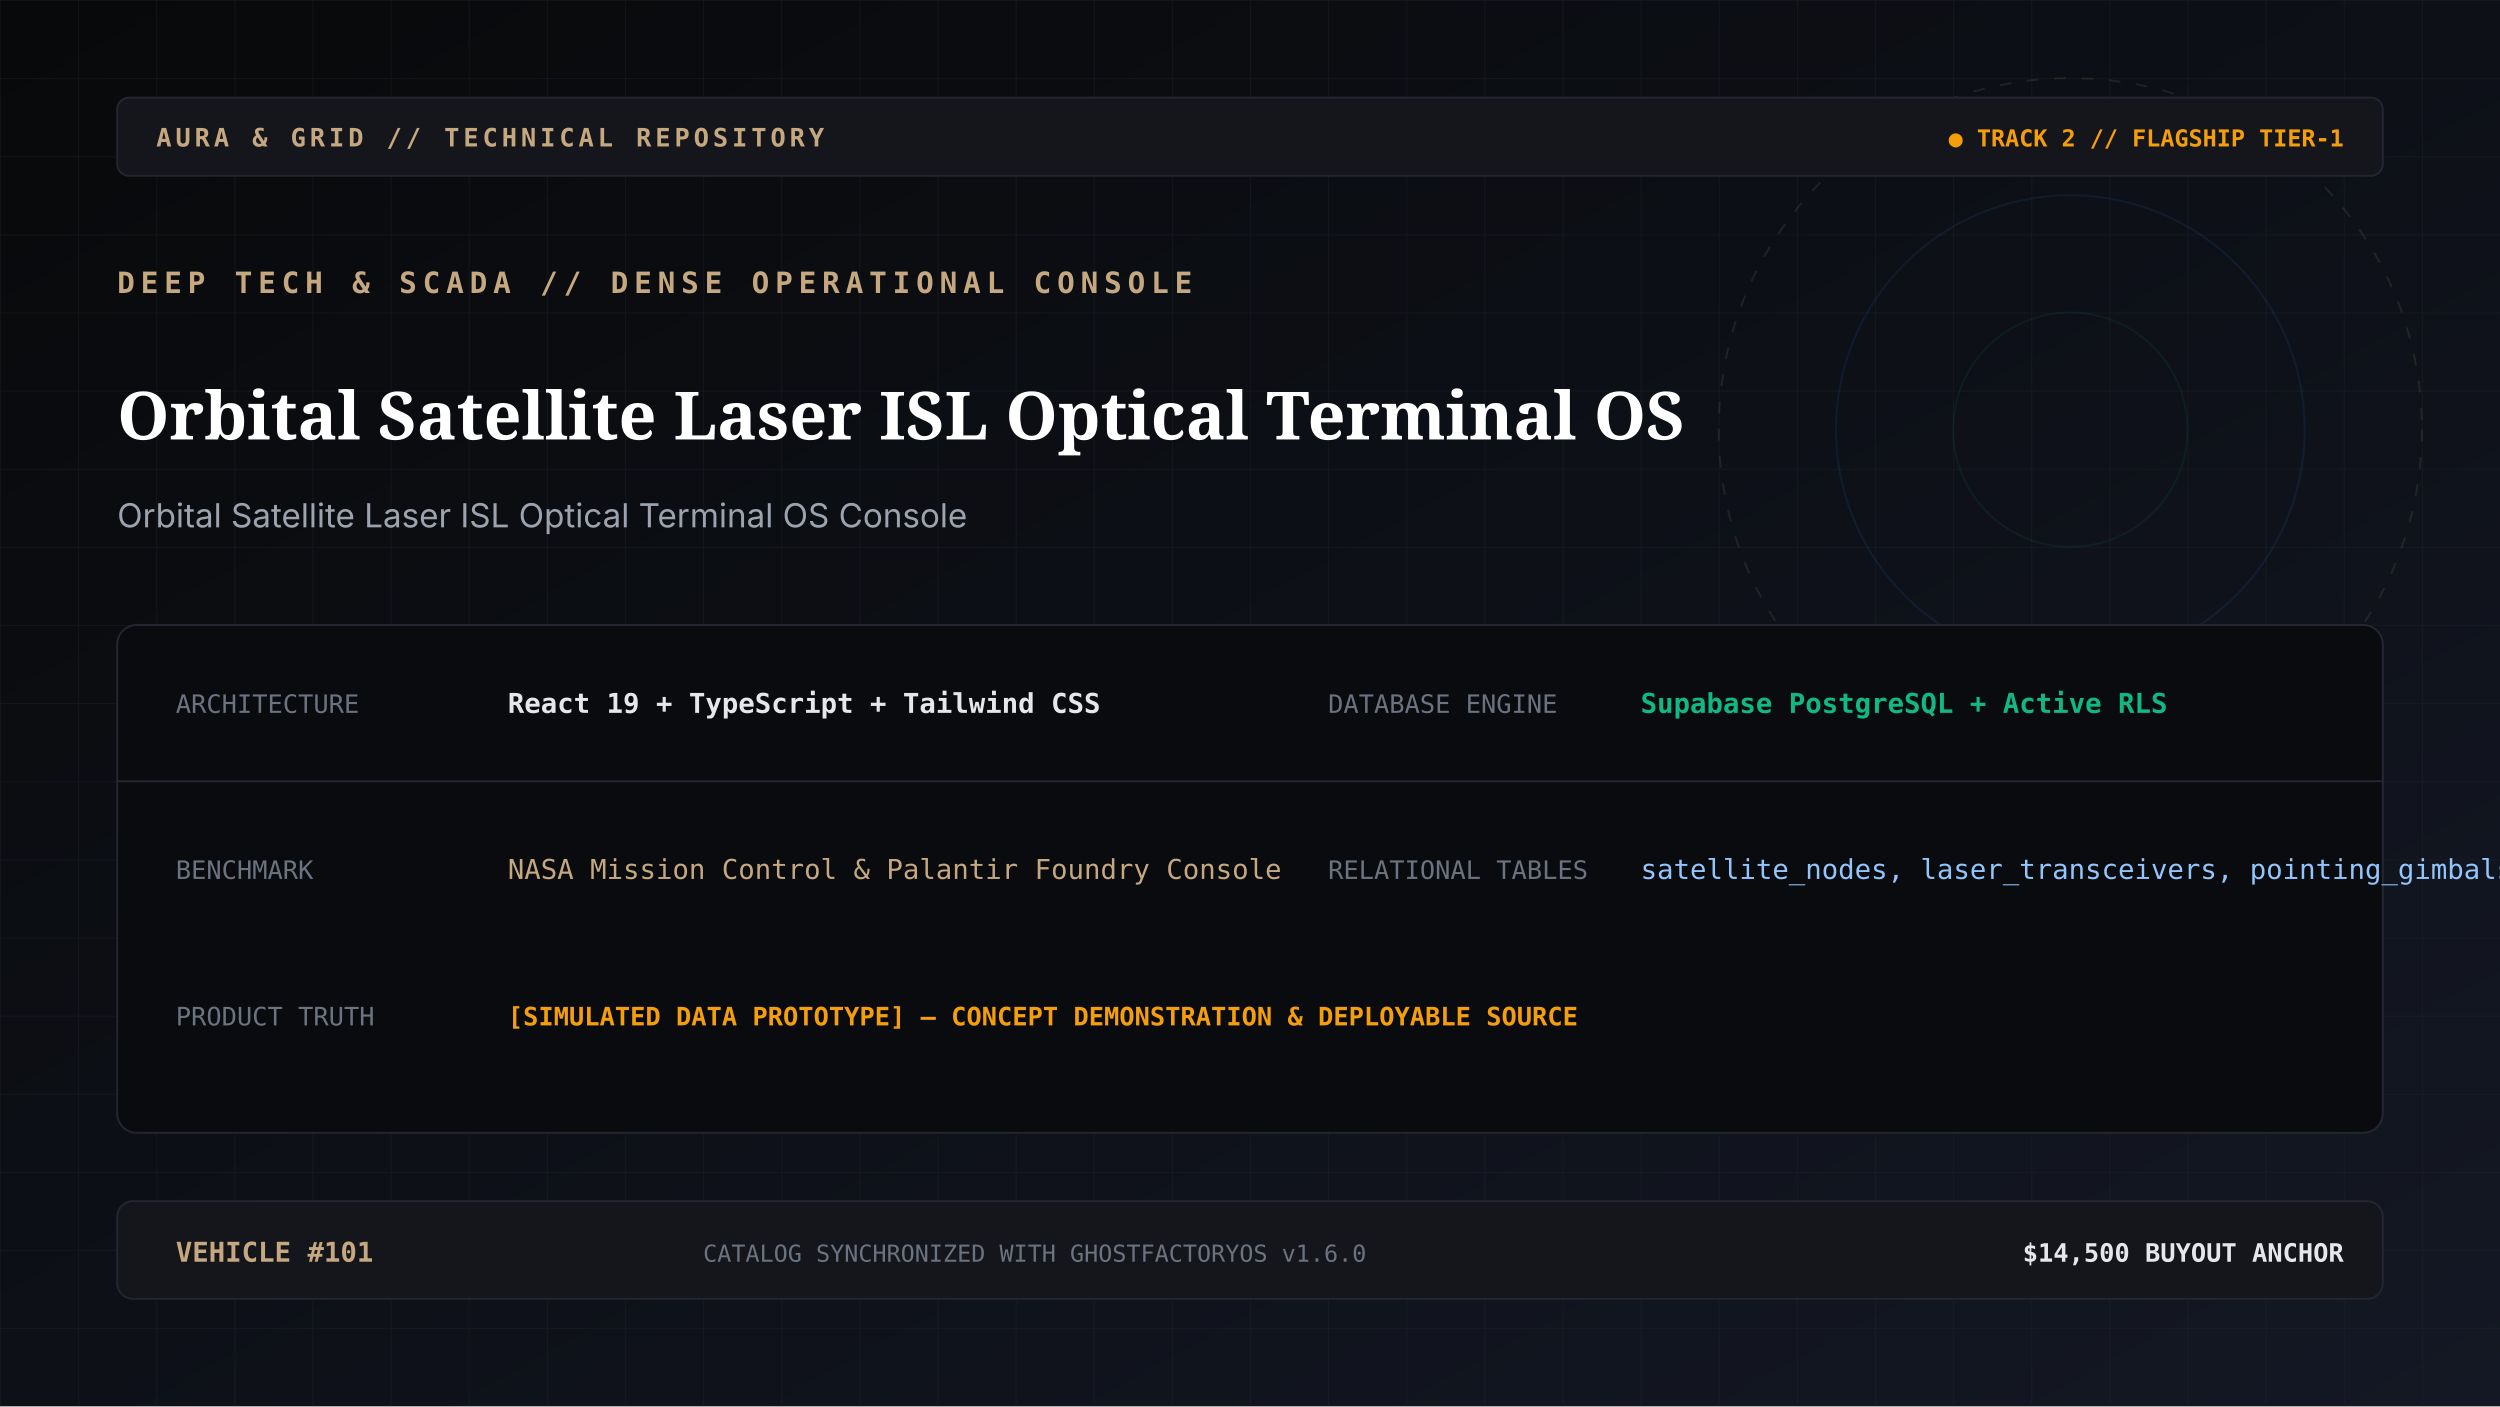
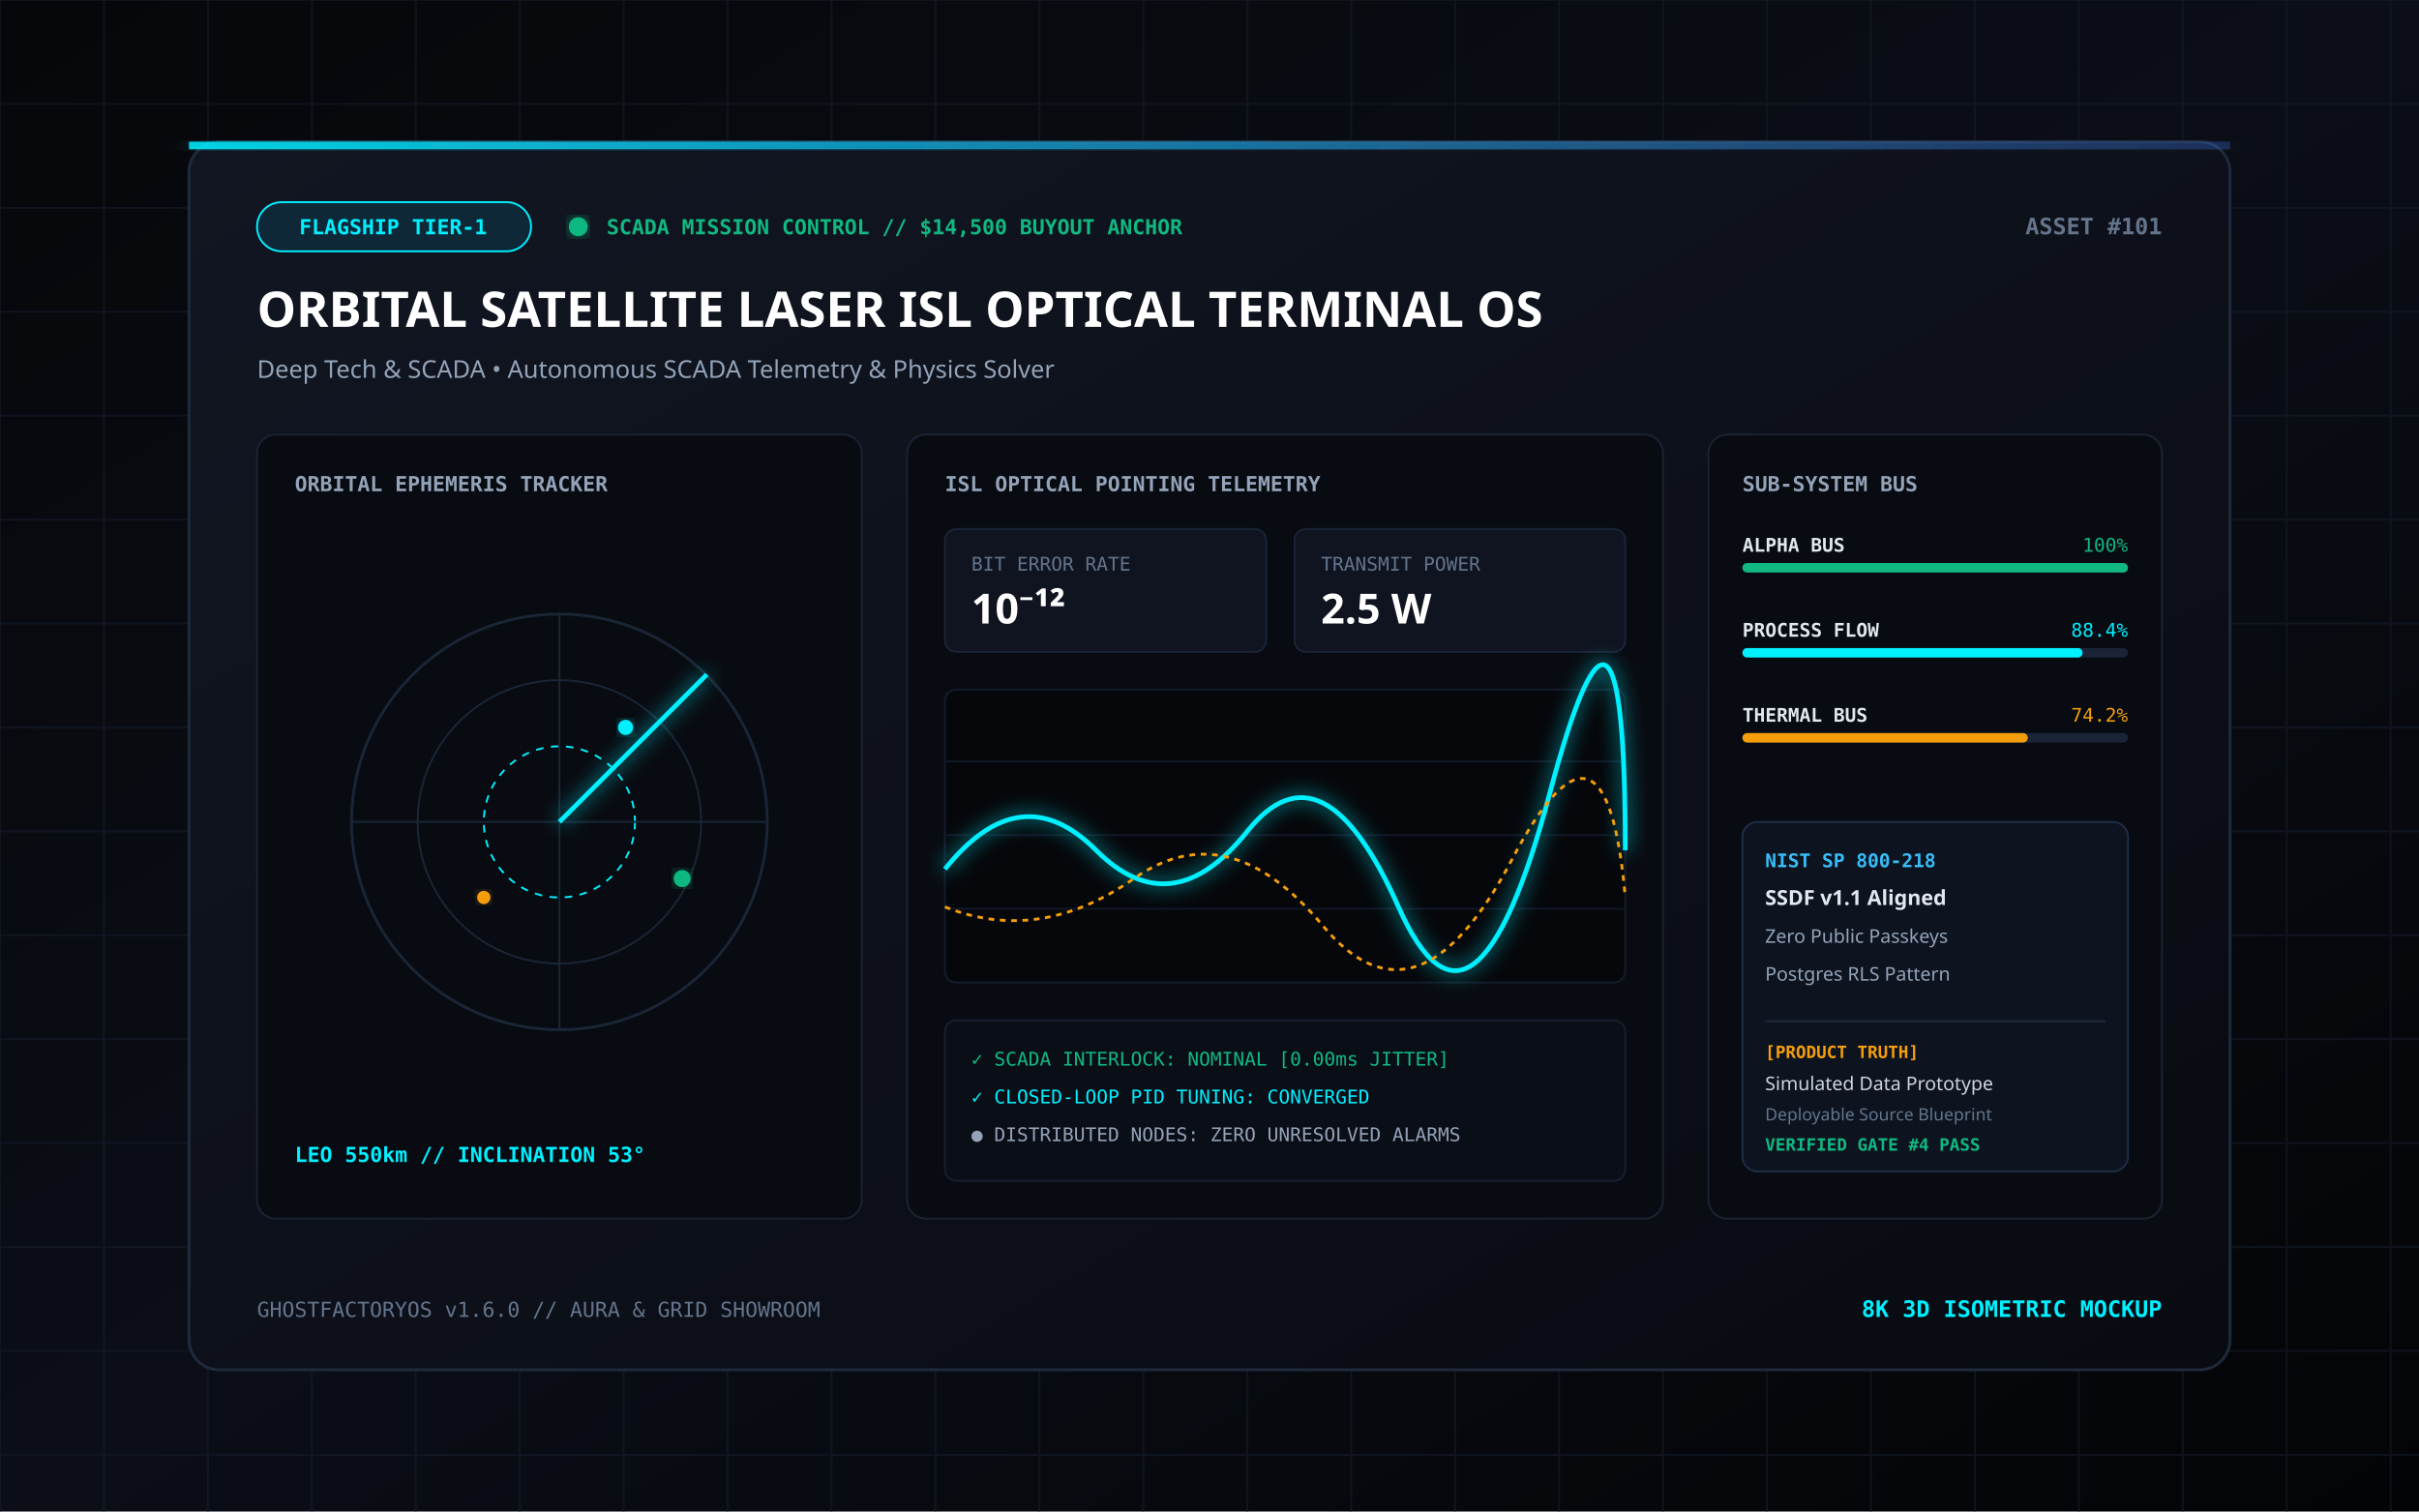
- <svg xmlns="http://www.w3.org/2000/svg" width="1280" height="720" viewBox="0 0 1280 720">
+ <svg xmlns="http://www.w3.org/2000/svg" width="1280" height="800" viewBox="0 0 1280 800">
  <defs>
-     <linearGradient id="bg-101" x1="0%" y1="0%" x2="100%" y2="100%">
-       <stop offset="0%" stop-color="#08090A" />
-       <stop offset="50%" stop-color="#0D1017" />
-       <stop offset="100%" stop-color="#141824" />
+     <linearGradient id="bgGrad_101" x1="0%" y1="0%" x2="100%" y2="100%">
+       <stop offset="0%" stop-color="#06070A" />
+       <stop offset="50%" stop-color="#0B0E17" />
+       <stop offset="100%" stop-color="#030406" />
    </linearGradient>
-     <pattern id="grid-101" width="40" height="40" patternUnits="userSpaceOnUse">
-       <path d="M 40 0 L 0 0 0 40" fill="none" stroke="#232630" stroke-width="0.75" stroke-opacity="0.45" />
-     </pattern>
+     <linearGradient id="cardGrad_101" x1="0%" y1="0%" x2="100%" y2="100%">
+       <stop offset="0%" stop-color="#111622" />
+       <stop offset="100%" stop-color="#090B12" />
+     </linearGradient>
+     <linearGradient id="cyanGlow_101" x1="0%" y1="0%" x2="100%" y2="0%">
+       <stop offset="0%" stop-color="#00F0FF" stop-opacity="0.85" />
+       <stop offset="100%" stop-color="#3B82F6" stop-opacity="0.25" />
+     </linearGradient>
+     <linearGradient id="amberGlow_101" x1="0%" y1="0%" x2="100%" y2="0%">
+       <stop offset="0%" stop-color="#F59E0B" stop-opacity="0.9" />
+       <stop offset="100%" stop-color="#EF4444" stop-opacity="0.2" />
+     </linearGradient>
+     <filter id="glow_101">
+       <feGaussianBlur stdDeviation="5" result="blur" />
+       <feMerge>
+         <feMergeNode in="blur" />
+         <feMergeNode in="SourceGraphic" />
+       </feMerge>
+     </filter>
  </defs>
-   <rect width="1280" height="720" fill="url(#bg-101)" />
-   <rect width="1280" height="720" fill="url(#grid-101)" />
-   <circle cx="1060" cy="220" r="180" fill="none" stroke="#C5A880" stroke-width="1" stroke-opacity="0.12" stroke-dasharray="6 8" />
-   <circle cx="1060" cy="220" r="120" fill="none" stroke="#3B82F6" stroke-width="1" stroke-opacity="0.1" />
-   <circle cx="1060" cy="220" r="60" fill="none" stroke="#10B981" stroke-width="1" stroke-opacity="0.08" />
-   <rect x="60" y="50" width="1160" height="40" fill="#14161C" rx="6" stroke="#232630" stroke-width="1" />
-   <text x="80" y="75" fill="#C5A880" font-family="'JetBrains Mono', monospace" font-size="13" font-weight="600" letter-spacing="2">AURA &amp; GRID // TECHNICAL REPOSITORY</text>
-   <text x="1200" y="75" text-anchor="end" fill="#F59E0B" font-family="'JetBrains Mono', monospace" font-size="12" font-weight="bold">● TRACK 2 // FLAGSHIP TIER-1</text>
-   <text x="60" y="150" fill="#C5A880" font-family="'JetBrains Mono', monospace" font-size="15" font-weight="bold" letter-spacing="3">DEEP TECH &amp; SCADA // DENSE OPERATIONAL CONSOLE</text>
-   <text x="60" y="225" fill="#FFFFFF" font-family="'Playfair Display', Georgia, serif" font-size="34" font-weight="bold">Orbital Satellite Laser ISL Optical Terminal OS</text>
-   <text x="60" y="270" fill="#9CA3AF" font-family="'Inter', sans-serif" font-size="17">Orbital Satellite Laser ISL Optical Terminal OS Console</text>
-   <rect x="60" y="320" width="1160" height="260" fill="#090B0E" rx="10" stroke="#232630" stroke-width="1" />
-   <line x1="60" y1="400" x2="1220" y2="400" stroke="#232630" stroke-width="1" />
-   <text x="90" y="365" fill="#6B7280" font-family="'JetBrains Mono', monospace" font-size="13">ARCHITECTURE</text>
-   <text x="260" y="365" fill="#E5E7EB" font-family="'JetBrains Mono', monospace" font-size="14" font-weight="bold">React 19 + TypeScript + Tailwind CSS</text>
-   <text x="680" y="365" fill="#6B7280" font-family="'JetBrains Mono', monospace" font-size="13">DATABASE ENGINE</text>
-   <text x="840" y="365" fill="#10B981" font-family="'JetBrains Mono', monospace" font-size="14" font-weight="bold">Supabase PostgreSQL + Active RLS</text>
-   <text x="90" y="450" fill="#6B7280" font-family="'JetBrains Mono', monospace" font-size="13">BENCHMARK</text>
-   <text x="260" y="450" fill="#C5A880" font-family="'JetBrains Mono', monospace" font-size="14">NASA Mission Control &amp; Palantir Foundry Console</text>
-   <text x="680" y="450" fill="#6B7280" font-family="'JetBrains Mono', monospace" font-size="13">RELATIONAL TABLES</text>
-   <text x="840" y="450" fill="#93C5FD" font-family="'JetBrains Mono', monospace" font-size="14">satellite_nodes, laser_transceivers, pointing_gimbals, optical_telemetry</text>
-   <text x="90" y="525" fill="#6B7280" font-family="'JetBrains Mono', monospace" font-size="13">PRODUCT TRUTH</text>
-   <text x="260" y="525" fill="#F59E0B" font-family="'JetBrains Mono', monospace" font-size="13" font-weight="600">[SIMULATED DATA PROTOTYPE] — CONCEPT DEMONSTRATION &amp; DEPLOYABLE SOURCE</text>
-   <rect x="60" y="615" width="1160" height="50" fill="#14161C" rx="8" stroke="#232630" stroke-width="1" />
-   <text x="90" y="646" fill="#C5A880" font-family="'JetBrains Mono', monospace" font-size="14" font-weight="bold">VEHICLE #101</text>
-   <text x="360" y="646" fill="#6B7280" font-family="'JetBrains Mono', monospace" font-size="12">CATALOG SYNCHRONIZED WITH GHOSTFACTORYOS v1.6.0</text>
-   <text x="1200" y="646" text-anchor="end" fill="#E5E7EB" font-family="'JetBrains Mono', monospace" font-size="13" font-weight="bold">$14,500 BUYOUT ANCHOR</text>
+   <rect width="1280" height="800" fill="url(#bgGrad_101)" />
+   <g stroke="#141C2B" stroke-width="1" opacity="0.6">
+     <line x1="0" y1="0" x2="0" y2="800" />
+     <line x1="55" y1="0" x2="55" y2="800" />
+     <line x1="110" y1="0" x2="110" y2="800" />
+     <line x1="165" y1="0" x2="165" y2="800" />
+     <line x1="220" y1="0" x2="220" y2="800" />
+     <line x1="275" y1="0" x2="275" y2="800" />
+     <line x1="330" y1="0" x2="330" y2="800" />
+     <line x1="385" y1="0" x2="385" y2="800" />
+     <line x1="440" y1="0" x2="440" y2="800" />
+     <line x1="495" y1="0" x2="495" y2="800" />
+     <line x1="550" y1="0" x2="550" y2="800" />
+     <line x1="605" y1="0" x2="605" y2="800" />
+     <line x1="660" y1="0" x2="660" y2="800" />
+     <line x1="715" y1="0" x2="715" y2="800" />
+     <line x1="770" y1="0" x2="770" y2="800" />
+     <line x1="825" y1="0" x2="825" y2="800" />
+     <line x1="880" y1="0" x2="880" y2="800" />
+     <line x1="935" y1="0" x2="935" y2="800" />
+     <line x1="990" y1="0" x2="990" y2="800" />
+     <line x1="1045" y1="0" x2="1045" y2="800" />
+     <line x1="1100" y1="0" x2="1100" y2="800" />
+     <line x1="1155" y1="0" x2="1155" y2="800" />
+     <line x1="1210" y1="0" x2="1210" y2="800" />
+     <line x1="1265" y1="0" x2="1265" y2="800" />
+     <line x1="1320" y1="0" x2="1320" y2="800" />
+     <line x1="0" y1="0" x2="1280" y2="0" />
+     <line x1="0" y1="55" x2="1280" y2="55" />
+     <line x1="0" y1="110" x2="1280" y2="110" />
+     <line x1="0" y1="165" x2="1280" y2="165" />
+     <line x1="0" y1="220" x2="1280" y2="220" />
+     <line x1="0" y1="275" x2="1280" y2="275" />
+     <line x1="0" y1="330" x2="1280" y2="330" />
+     <line x1="0" y1="385" x2="1280" y2="385" />
+     <line x1="0" y1="440" x2="1280" y2="440" />
+     <line x1="0" y1="495" x2="1280" y2="495" />
+     <line x1="0" y1="550" x2="1280" y2="550" />
+     <line x1="0" y1="605" x2="1280" y2="605" />
+     <line x1="0" y1="660" x2="1280" y2="660" />
+     <line x1="0" y1="715" x2="1280" y2="715" />
+     <line x1="0" y1="770" x2="1280" y2="770" />
+     <line x1="0" y1="825" x2="1280" y2="825" />
+   </g>
+   <g transform="translate(100, 75)">
+     <rect x="0" y="0" width="1080" height="650" rx="16" fill="url(#cardGrad_101)" stroke="#1F2A3D" stroke-width="1.5" />
+     <rect x="0" y="0" width="1080" height="4" fill="url(#cyanGlow_101)" filter="url(#glow_101)" />
+     <g transform="translate(36, 32)">
+       <rect x="0" y="0" width="145" height="26" rx="13" fill="#0E2838" stroke="#00F0FF" stroke-width="1" />
+       <text x="72" y="17" fill="#00F0FF" font-family="monospace" font-size="11" font-weight="700" text-anchor="middle">FLAGSHIP TIER-1</text>
+       <circle cx="170" cy="13" r="5" fill="#10B981" filter="url(#glow_101)" />
+       <text x="185" y="17" fill="#10B981" font-family="monospace" font-size="11" font-weight="600">SCADA MISSION CONTROL // $14,500 BUYOUT ANCHOR</text>
+       <text x="1008" y="17" fill="#64748B" font-family="monospace" font-size="12" text-anchor="end" font-weight="600">ASSET #101</text>
+     </g>
+     <text x="36" y="98" fill="#FFFFFF" font-family="sans-serif" font-size="26" font-weight="800">ORBITAL SATELLITE LASER ISL OPTICAL TERMINAL OS</text>
+     <text x="36" y="125" fill="#94A3B8" font-family="sans-serif" font-size="13" font-weight="500">Deep Tech &amp; SCADA • Autonomous SCADA Telemetry &amp; Physics Solver</text>
+     <g transform="translate(36, 155)">
+       <rect width="320" height="415" rx="10" fill="#080B11" stroke="#1A2333" stroke-width="1" />
+       <text x="20" y="30" fill="#94A3B8" font-family="monospace" font-size="11" font-weight="700">ORBITAL EPHEMERIS TRACKER</text>
+       <circle cx="160" cy="205" r="110" fill="none" stroke="#1A2536" stroke-width="1.5" />
+       <circle cx="160" cy="205" r="75" fill="none" stroke="#1A2536" stroke-width="1" />
+       <circle cx="160" cy="205" r="40" fill="none" stroke="#00F0FF" stroke-width="1" stroke-dasharray="4,4" />
+       <line x1="160" y1="95" x2="160" y2="315" stroke="#1A2536" stroke-width="1" />
+       <line x1="50" y1="205" x2="270" y2="205" stroke="#1A2536" stroke-width="1" />
+       <line x1="160" y1="205" x2="238" y2="127" stroke="#00F0FF" stroke-width="2.5" filter="url(#glow_101)" />
+       <circle cx="195" cy="155" r="4" fill="#00F0FF" filter="url(#glow_101)" />
+       <circle cx="120" cy="245" r="3.5" fill="#F59E0B" filter="url(#glow_101)" />
+       <circle cx="225" cy="235" r="4.5" fill="#10B981" filter="url(#glow_101)" />
+       <text x="20" y="385" fill="#00F0FF" font-family="monospace" font-size="11" font-weight="700">LEO 550km // INCLINATION 53°</text>
+     </g>
+     <g transform="translate(380, 155)">
+       <rect width="400" height="415" rx="10" fill="#080B11" stroke="#1A2333" stroke-width="1" />
+       <text x="20" y="30" fill="#94A3B8" font-family="monospace" font-size="11" font-weight="700">ISL OPTICAL POINTING TELEMETRY</text>
+       <g transform="translate(20, 50)">
+         <rect width="170" height="65" rx="6" fill="#0F1420" stroke="#1A2436" stroke-width="1" />
+         <text x="14" y="22" fill="#64748B" font-family="monospace" font-size="10">BIT ERROR RATE</text>
+         <text x="14" y="50" fill="#FFFFFF" font-family="sans-serif" font-size="22" font-weight="700">10⁻¹²</text>
+       </g>
+       <g transform="translate(205, 50)">
+         <rect width="175" height="65" rx="6" fill="#0F1420" stroke="#1A2436" stroke-width="1" />
+         <text x="14" y="22" fill="#64748B" font-family="monospace" font-size="10">TRANSMIT POWER</text>
+         <text x="14" y="50" fill="#FFFFFF" font-family="sans-serif" font-size="22" font-weight="700">2.5 W</text>
+       </g>
+       <g transform="translate(20, 135)">
+         <rect width="360" height="155" rx="6" fill="#05070B" stroke="#141C2B" stroke-width="1" />
+         <line x1="0" y1="38" x2="360" y2="38" stroke="#101826" stroke-width="1" />
+         <line x1="0" y1="77" x2="360" y2="77" stroke="#101826" stroke-width="1" />
+         <line x1="0" y1="116" x2="360" y2="116" stroke="#101826" stroke-width="1" />
+         <path d="M 0 95 Q 40 45 80 85 T 160 75 T 240 115 T 320 55 T 360 85" fill="none" stroke="#00F0FF" stroke-width="2.5" filter="url(#glow_101)" />
+         <path d="M 0 115 Q 50 135 100 100 T 200 125 T 300 90 T 360 110" fill="none" stroke="#F59E0B" stroke-width="1.5" stroke-dasharray="3,3" />
+       </g>
+       <g transform="translate(20, 310)">
+         <rect width="360" height="85" rx="6" fill="#0A0E17" stroke="#161F2E" stroke-width="1" />
+         <text x="14" y="24" fill="#10B981" font-family="monospace" font-size="10">✓ SCADA INTERLOCK: NOMINAL [0.00ms JITTER]</text>
+         <text x="14" y="44" fill="#00F0FF" font-family="monospace" font-size="10">✓ CLOSED-LOOP PID TUNING: CONVERGED</text>
+         <text x="14" y="64" fill="#94A3B8" font-family="monospace" font-size="10">● DISTRIBUTED NODES: ZERO UNRESOLVED ALARMS</text>
+       </g>
+     </g>
+     <g transform="translate(804, 155)">
+       <rect width="240" height="415" rx="10" fill="#080B11" stroke="#1A2333" stroke-width="1" />
+       <text x="18" y="30" fill="#94A3B8" font-family="monospace" font-size="11" font-weight="700">SUB-SYSTEM BUS</text>
+       <g transform="translate(18, 50)">
+         <text x="0" y="12" fill="#E2E8F0" font-family="monospace" font-size="10" font-weight="600">ALPHA BUS</text>
+         <text x="204" y="12" fill="#10B981" font-family="monospace" font-size="10" text-anchor="end">100%</text>
+         <rect x="0" y="18" width="204" height="5" rx="2.5" fill="#1A2436" />
+         <rect x="0" y="18" width="204" height="5" rx="2.5" fill="#10B981" />
+       </g>
+       <g transform="translate(18, 95)">
+         <text x="0" y="12" fill="#E2E8F0" font-family="monospace" font-size="10" font-weight="600">PROCESS FLOW</text>
+         <text x="204" y="12" fill="#00F0FF" font-family="monospace" font-size="10" text-anchor="end">88.4%</text>
+         <rect x="0" y="18" width="204" height="5" rx="2.5" fill="#1A2436" />
+         <rect x="0" y="18" width="180" height="5" rx="2.5" fill="#00F0FF" />
+       </g>
+       <g transform="translate(18, 140)">
+         <text x="0" y="12" fill="#E2E8F0" font-family="monospace" font-size="10" font-weight="600">THERMAL BUS</text>
+         <text x="204" y="12" fill="#F59E0B" font-family="monospace" font-size="10" text-anchor="end">74.2%</text>
+         <rect x="0" y="18" width="204" height="5" rx="2.5" fill="#1A2436" />
+         <rect x="0" y="18" width="151" height="5" rx="2.5" fill="#F59E0B" />
+       </g>
+       <g transform="translate(18, 205)">
+         <rect width="204" height="185" rx="8" fill="#0D1420" stroke="#1F2E45" stroke-width="1" />
+         <text x="12" y="24" fill="#38BDF8" font-family="monospace" font-size="10" font-weight="700">NIST SP 800-218</text>
+         <text x="12" y="44" fill="#E2E8F0" font-family="sans-serif" font-size="11" font-weight="600">SSDF v1.1 Aligned</text>
+         <text x="12" y="64" fill="#94A3B8" font-family="sans-serif" font-size="10">Zero Public Passkeys</text>
+         <text x="12" y="84" fill="#94A3B8" font-family="sans-serif" font-size="10">Postgres RLS Pattern</text>
+         <rect x="12" y="105" width="180" height="1" fill="#1E2A3D" />
+         <text x="12" y="125" fill="#F59E0B" font-family="monospace" font-size="9" font-weight="700">[PRODUCT TRUTH]</text>
+         <text x="12" y="142" fill="#CBD5E1" font-family="sans-serif" font-size="10">Simulated Data Prototype</text>
+         <text x="12" y="158" fill="#64748B" font-family="sans-serif" font-size="9">Deployable Source Blueprint</text>
+         <text x="12" y="174" fill="#10B981" font-family="monospace" font-size="9" font-weight="700">VERIFIED GATE #4 PASS</text>
+       </g>
+     </g>
+     <g transform="translate(36, 600)">
+       <text x="0" y="22" fill="#64748B" font-family="monospace" font-size="11">GHOSTFACTORYOS v1.6.0 // AURA &amp; GRID SHOWROOM</text>
+       <text x="1008" y="22" fill="#00F0FF" font-family="monospace" font-size="12" font-weight="700" text-anchor="end">8K 3D ISOMETRIC MOCKUP</text>
+     </g>
+   </g>
</svg>
